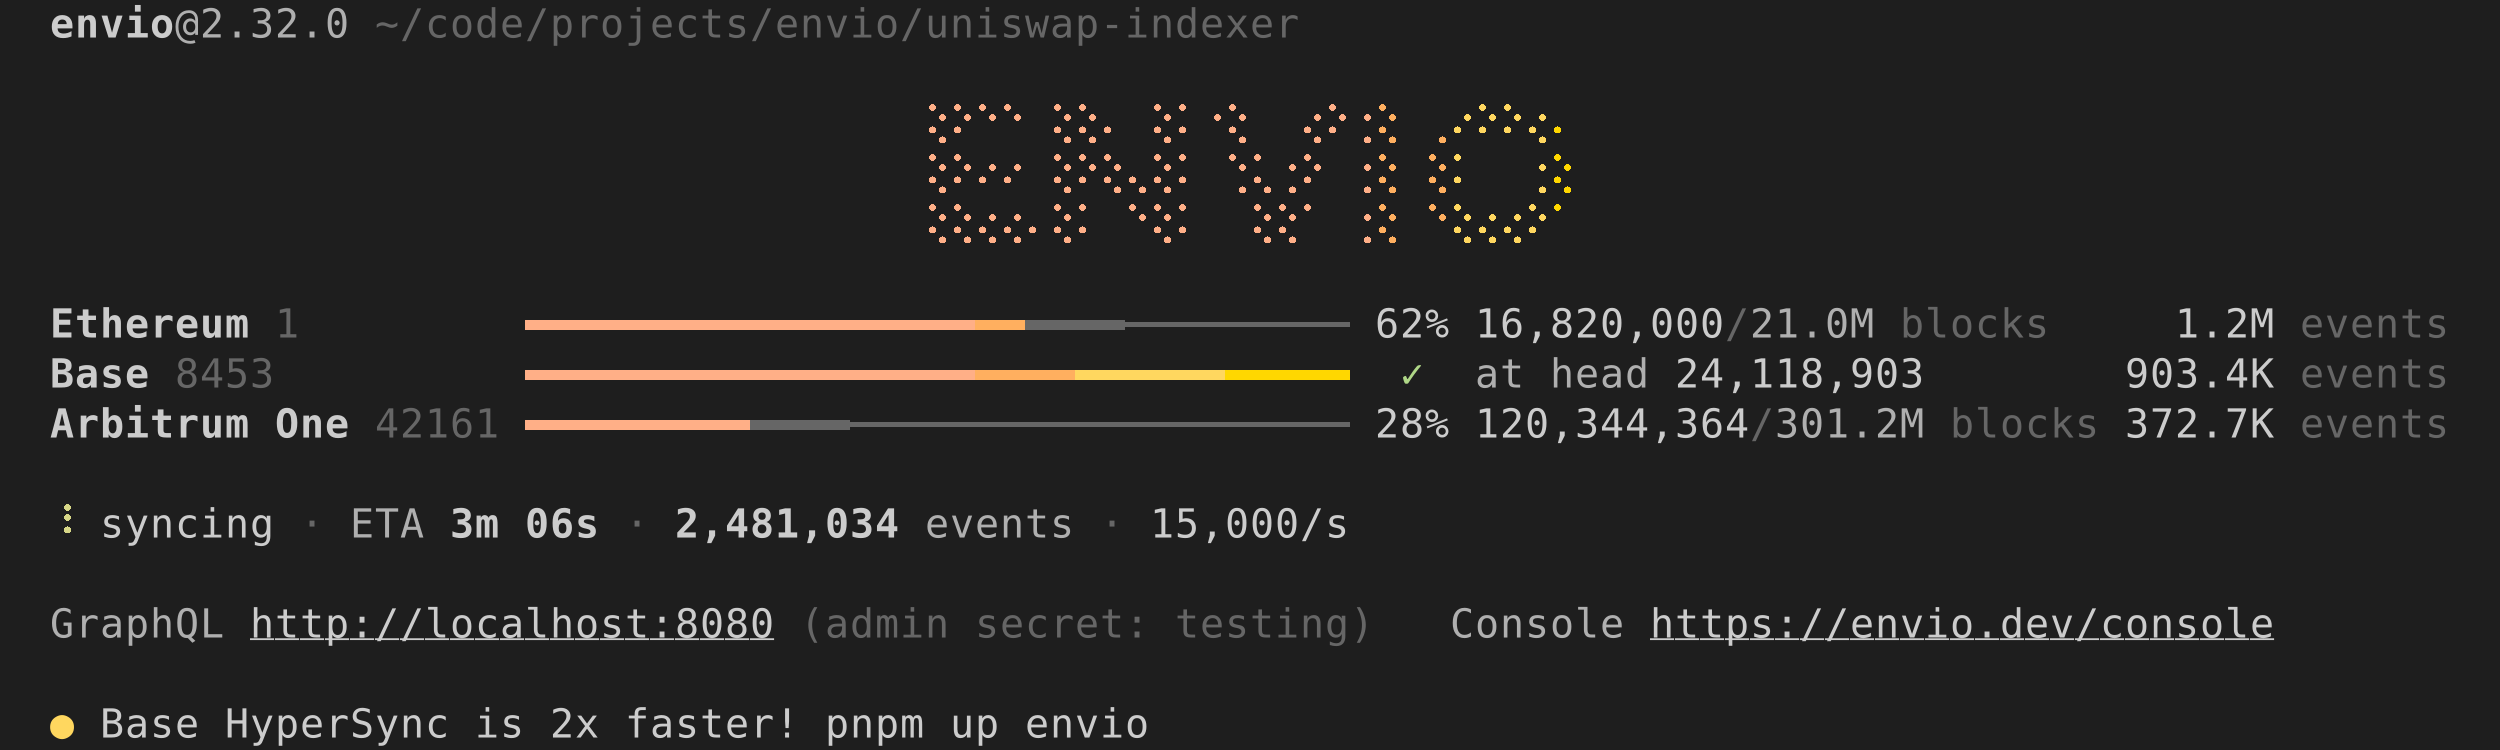
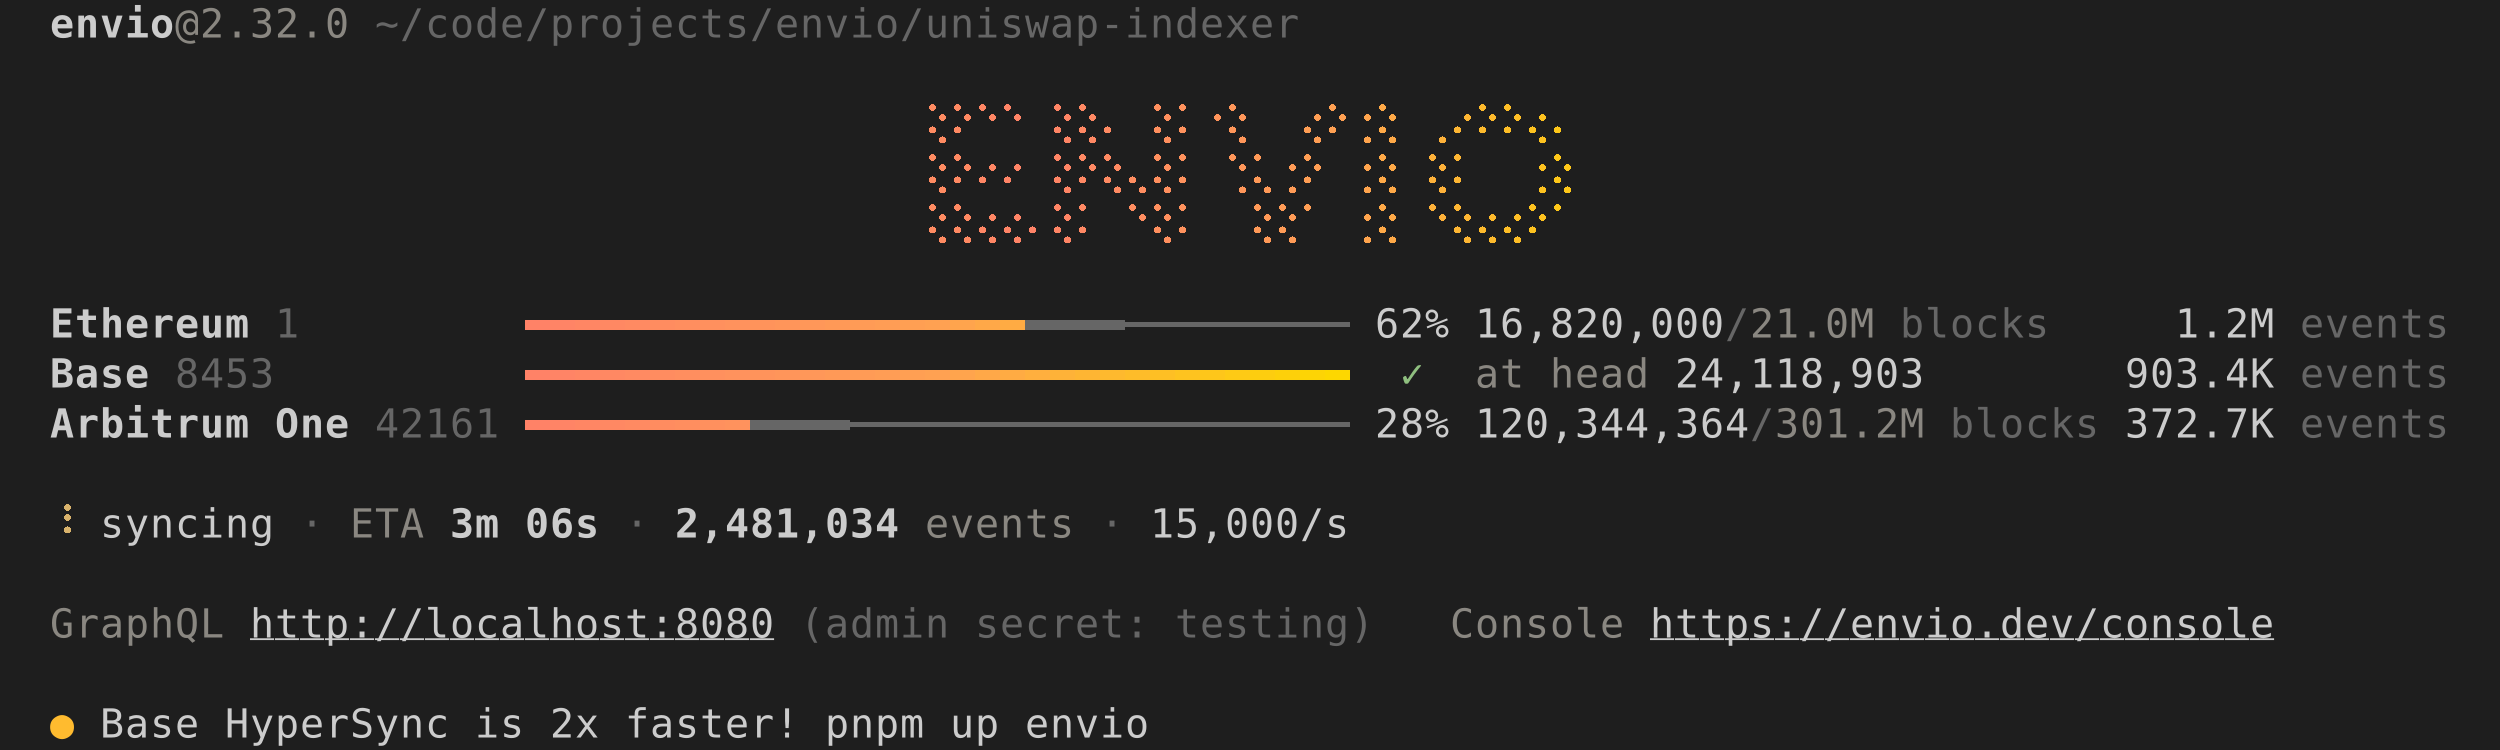
<svg xmlns="http://www.w3.org/2000/svg" width="1000" height="300" font-family="ui-monospace, Menlo, Consolas, monospace" font-size="16" xml:space="preserve" shape-rendering="crispEdges">
  <rect width="100%" height="100%" fill="#1e1e1e" />
  <text x="20" y="15" fill="#cccccc" font-weight="bold">e</text>
  <text x="30" y="15" fill="#cccccc" font-weight="bold">n</text>
  <text x="40" y="15" fill="#cccccc" font-weight="bold">v</text>
  <text x="50" y="15" fill="#cccccc" font-weight="bold">i</text>
  <text x="60" y="15" fill="#cccccc" font-weight="bold">o</text>
-   <text x="70" y="15" fill="#afafaf">@</text>
-   <text x="80" y="15" fill="#afafaf">2</text>
-   <text x="90" y="15" fill="#afafaf">.</text>
-   <text x="100" y="15" fill="#afafaf">3</text>
-   <text x="110" y="15" fill="#afafaf">2</text>
-   <text x="120" y="15" fill="#afafaf">.</text>
-   <text x="130" y="15" fill="#afafaf">0</text>
+   <text x="70" y="15" fill="#8a8781">@</text>
+   <text x="80" y="15" fill="#8a8781">2</text>
+   <text x="90" y="15" fill="#8a8781">.</text>
+   <text x="100" y="15" fill="#8a8781">3</text>
+   <text x="110" y="15" fill="#8a8781">2</text>
+   <text x="120" y="15" fill="#8a8781">.</text>
+   <text x="130" y="15" fill="#8a8781">0</text>
  <text x="150" y="15" fill="#666666">~</text>
  <text x="160" y="15" fill="#666666">/</text>
  <text x="170" y="15" fill="#666666">c</text>
  <text x="180" y="15" fill="#666666">o</text>
  <text x="190" y="15" fill="#666666">d</text>
  <text x="200" y="15" fill="#666666">e</text>
  <text x="210" y="15" fill="#666666">/</text>
  <text x="220" y="15" fill="#666666">p</text>
  <text x="230" y="15" fill="#666666">r</text>
  <text x="240" y="15" fill="#666666">o</text>
  <text x="250" y="15" fill="#666666">j</text>
  <text x="260" y="15" fill="#666666">e</text>
  <text x="270" y="15" fill="#666666">c</text>
  <text x="280" y="15" fill="#666666">t</text>
  <text x="290" y="15" fill="#666666">s</text>
  <text x="300" y="15" fill="#666666">/</text>
  <text x="310" y="15" fill="#666666">e</text>
  <text x="320" y="15" fill="#666666">n</text>
  <text x="330" y="15" fill="#666666">v</text>
  <text x="340" y="15" fill="#666666">i</text>
  <text x="350" y="15" fill="#666666">o</text>
  <text x="360" y="15" fill="#666666">/</text>
  <text x="370" y="15" fill="#666666">u</text>
  <text x="380" y="15" fill="#666666">n</text>
  <text x="390" y="15" fill="#666666">i</text>
  <text x="400" y="15" fill="#666666">s</text>
  <text x="410" y="15" fill="#666666">w</text>
  <text x="420" y="15" fill="#666666">a</text>
  <text x="430" y="15" fill="#666666">p</text>
  <text x="440" y="15" fill="#666666">-</text>
  <text x="450" y="15" fill="#666666">i</text>
  <text x="460" y="15" fill="#666666">n</text>
  <text x="470" y="15" fill="#666666">d</text>
  <text x="480" y="15" fill="#666666">e</text>
  <text x="490" y="15" fill="#666666">x</text>
  <text x="500" y="15" fill="#666666">e</text>
  <text x="510" y="15" fill="#666666">r</text>
-   <circle cx="373" cy="43" r="1.4" fill="#ffaf87" />
-   <circle cx="377" cy="47" r="1.4" fill="#ffaf87" />
-   <circle cx="373" cy="52" r="1.4" fill="#ffaf87" />
-   <circle cx="377" cy="56" r="1.4" fill="#ffaf87" />
-   <circle cx="383" cy="43" r="1.4" fill="#ffaf87" />
-   <circle cx="387" cy="47" r="1.4" fill="#ffaf87" />
-   <circle cx="383" cy="52" r="1.4" fill="#ffaf87" />
-   <circle cx="393" cy="43" r="1.4" fill="#ffaf87" />
-   <circle cx="397" cy="47" r="1.4" fill="#ffaf87" />
-   <circle cx="403" cy="43" r="1.4" fill="#ffaf87" />
-   <circle cx="407" cy="47" r="1.4" fill="#ffaf87" />
-   <circle cx="423" cy="43" r="1.4" fill="#ffaf87" />
-   <circle cx="427" cy="47" r="1.4" fill="#ffaf87" />
-   <circle cx="423" cy="52" r="1.4" fill="#ffaf87" />
-   <circle cx="427" cy="56" r="1.4" fill="#ffaf87" />
-   <circle cx="433" cy="43" r="1.4" fill="#ffaf87" />
-   <circle cx="437" cy="47" r="1.4" fill="#ffaf87" />
-   <circle cx="433" cy="52" r="1.4" fill="#ffaf87" />
-   <circle cx="437" cy="56" r="1.4" fill="#ffaf87" />
-   <circle cx="443" cy="52" r="1.4" fill="#ffaf87" />
-   <circle cx="463" cy="43" r="1.4" fill="#ffaf87" />
-   <circle cx="467" cy="47" r="1.4" fill="#ffaf87" />
-   <circle cx="463" cy="52" r="1.4" fill="#ffaf87" />
-   <circle cx="467" cy="56" r="1.4" fill="#ffaf87" />
-   <circle cx="473" cy="43" r="1.4" fill="#ffaf87" />
-   <circle cx="473" cy="52" r="1.4" fill="#ffaf87" />
-   <circle cx="487" cy="47" r="1.4" fill="#ffaf87" />
-   <circle cx="493" cy="43" r="1.4" fill="#ffaf87" />
-   <circle cx="497" cy="47" r="1.4" fill="#ffaf87" />
-   <circle cx="493" cy="52" r="1.4" fill="#ffaf87" />
-   <circle cx="497" cy="56" r="1.4" fill="#ffaf87" />
-   <circle cx="527" cy="47" r="1.4" fill="#ffaf87" />
-   <circle cx="523" cy="52" r="1.4" fill="#ffaf87" />
-   <circle cx="527" cy="56" r="1.4" fill="#ffaf87" />
-   <circle cx="533" cy="43" r="1.4" fill="#ffaf87" />
-   <circle cx="537" cy="47" r="1.4" fill="#ffaf87" />
-   <circle cx="533" cy="52" r="1.4" fill="#ffaf87" />
-   <circle cx="547" cy="47" r="1.4" fill="#ffaf87" />
-   <circle cx="547" cy="56" r="1.4" fill="#ffaf87" />
-   <circle cx="553" cy="43" r="1.4" fill="#ffaf5f" />
-   <circle cx="557" cy="47" r="1.4" fill="#ffaf5f" />
-   <circle cx="553" cy="52" r="1.4" fill="#ffaf5f" />
-   <circle cx="557" cy="56" r="1.4" fill="#ffaf5f" />
-   <circle cx="577" cy="56" r="1.4" fill="#ffaf5f" />
-   <circle cx="587" cy="47" r="1.4" fill="#ffd75f" />
-   <circle cx="583" cy="52" r="1.4" fill="#ffd75f" />
-   <circle cx="593" cy="43" r="1.4" fill="#ffd75f" />
-   <circle cx="597" cy="47" r="1.4" fill="#ffd75f" />
-   <circle cx="593" cy="52" r="1.4" fill="#ffd75f" />
-   <circle cx="603" cy="43" r="1.4" fill="#ffd75f" />
-   <circle cx="607" cy="47" r="1.4" fill="#ffd75f" />
-   <circle cx="603" cy="52" r="1.4" fill="#ffd75f" />
-   <circle cx="617" cy="47" r="1.4" fill="#ffd75f" />
-   <circle cx="613" cy="52" r="1.4" fill="#ffd75f" />
-   <circle cx="617" cy="56" r="1.4" fill="#ffd75f" />
-   <circle cx="623" cy="52" r="1.4" fill="#ffd700" />
-   <circle cx="373" cy="63" r="1.4" fill="#ffaf87" />
-   <circle cx="377" cy="67" r="1.4" fill="#ffaf87" />
-   <circle cx="373" cy="72" r="1.4" fill="#ffaf87" />
-   <circle cx="377" cy="76" r="1.4" fill="#ffaf87" />
-   <circle cx="383" cy="63" r="1.4" fill="#ffaf87" />
-   <circle cx="387" cy="67" r="1.4" fill="#ffaf87" />
-   <circle cx="383" cy="72" r="1.4" fill="#ffaf87" />
-   <circle cx="397" cy="67" r="1.4" fill="#ffaf87" />
-   <circle cx="393" cy="72" r="1.4" fill="#ffaf87" />
-   <circle cx="407" cy="67" r="1.4" fill="#ffaf87" />
-   <circle cx="403" cy="72" r="1.4" fill="#ffaf87" />
-   <circle cx="423" cy="63" r="1.4" fill="#ffaf87" />
-   <circle cx="427" cy="67" r="1.4" fill="#ffaf87" />
-   <circle cx="423" cy="72" r="1.4" fill="#ffaf87" />
-   <circle cx="427" cy="76" r="1.4" fill="#ffaf87" />
-   <circle cx="433" cy="63" r="1.4" fill="#ffaf87" />
-   <circle cx="437" cy="67" r="1.4" fill="#ffaf87" />
-   <circle cx="433" cy="72" r="1.4" fill="#ffaf87" />
-   <circle cx="443" cy="63" r="1.4" fill="#ffaf87" />
-   <circle cx="447" cy="67" r="1.4" fill="#ffaf87" />
-   <circle cx="443" cy="72" r="1.4" fill="#ffaf87" />
-   <circle cx="447" cy="76" r="1.4" fill="#ffaf87" />
-   <circle cx="453" cy="72" r="1.4" fill="#ffaf87" />
-   <circle cx="457" cy="76" r="1.4" fill="#ffaf87" />
-   <circle cx="463" cy="63" r="1.4" fill="#ffaf87" />
-   <circle cx="467" cy="67" r="1.4" fill="#ffaf87" />
-   <circle cx="463" cy="72" r="1.4" fill="#ffaf87" />
-   <circle cx="467" cy="76" r="1.4" fill="#ffaf87" />
-   <circle cx="473" cy="63" r="1.4" fill="#ffaf87" />
-   <circle cx="473" cy="72" r="1.4" fill="#ffaf87" />
-   <circle cx="493" cy="63" r="1.4" fill="#ffaf87" />
-   <circle cx="497" cy="67" r="1.4" fill="#ffaf87" />
-   <circle cx="497" cy="76" r="1.4" fill="#ffaf87" />
-   <circle cx="503" cy="63" r="1.4" fill="#ffaf87" />
-   <circle cx="503" cy="72" r="1.4" fill="#ffaf87" />
-   <circle cx="507" cy="76" r="1.4" fill="#ffaf87" />
-   <circle cx="517" cy="67" r="1.4" fill="#ffaf87" />
-   <circle cx="517" cy="76" r="1.4" fill="#ffaf87" />
-   <circle cx="523" cy="63" r="1.4" fill="#ffaf87" />
-   <circle cx="527" cy="67" r="1.4" fill="#ffaf87" />
-   <circle cx="523" cy="72" r="1.4" fill="#ffaf87" />
-   <circle cx="547" cy="67" r="1.4" fill="#ffaf87" />
-   <circle cx="547" cy="76" r="1.4" fill="#ffaf87" />
-   <circle cx="553" cy="63" r="1.4" fill="#ffaf5f" />
-   <circle cx="557" cy="67" r="1.4" fill="#ffaf5f" />
-   <circle cx="553" cy="72" r="1.4" fill="#ffaf5f" />
-   <circle cx="557" cy="76" r="1.4" fill="#ffaf5f" />
-   <circle cx="573" cy="63" r="1.4" fill="#ffaf5f" />
-   <circle cx="577" cy="67" r="1.4" fill="#ffaf5f" />
-   <circle cx="573" cy="72" r="1.4" fill="#ffaf5f" />
-   <circle cx="577" cy="76" r="1.4" fill="#ffaf5f" />
-   <circle cx="583" cy="63" r="1.4" fill="#ffd75f" />
-   <circle cx="583" cy="72" r="1.4" fill="#ffd75f" />
-   <circle cx="617" cy="67" r="1.4" fill="#ffd75f" />
-   <circle cx="617" cy="76" r="1.4" fill="#ffd75f" />
-   <circle cx="623" cy="63" r="1.4" fill="#ffd700" />
-   <circle cx="627" cy="67" r="1.4" fill="#ffd700" />
-   <circle cx="623" cy="72" r="1.4" fill="#ffd700" />
-   <circle cx="627" cy="76" r="1.4" fill="#ffd700" />
-   <circle cx="373" cy="83" r="1.4" fill="#ffaf87" />
-   <circle cx="377" cy="87" r="1.4" fill="#ffaf87" />
-   <circle cx="373" cy="92" r="1.4" fill="#ffaf87" />
-   <circle cx="377" cy="96" r="1.4" fill="#ffaf87" />
-   <circle cx="383" cy="83" r="1.4" fill="#ffaf87" />
-   <circle cx="387" cy="87" r="1.4" fill="#ffaf87" />
-   <circle cx="383" cy="92" r="1.4" fill="#ffaf87" />
-   <circle cx="387" cy="96" r="1.4" fill="#ffaf87" />
-   <circle cx="397" cy="87" r="1.4" fill="#ffaf87" />
-   <circle cx="393" cy="92" r="1.4" fill="#ffaf87" />
-   <circle cx="397" cy="96" r="1.4" fill="#ffaf87" />
-   <circle cx="407" cy="87" r="1.4" fill="#ffaf87" />
-   <circle cx="403" cy="92" r="1.4" fill="#ffaf87" />
-   <circle cx="407" cy="96" r="1.4" fill="#ffaf87" />
-   <circle cx="413" cy="92" r="1.4" fill="#ffaf87" />
-   <circle cx="423" cy="83" r="1.4" fill="#ffaf87" />
-   <circle cx="427" cy="87" r="1.4" fill="#ffaf87" />
-   <circle cx="423" cy="92" r="1.4" fill="#ffaf87" />
-   <circle cx="427" cy="96" r="1.4" fill="#ffaf87" />
-   <circle cx="433" cy="83" r="1.4" fill="#ffaf87" />
-   <circle cx="433" cy="92" r="1.4" fill="#ffaf87" />
-   <circle cx="453" cy="83" r="1.4" fill="#ffaf87" />
-   <circle cx="457" cy="87" r="1.4" fill="#ffaf87" />
-   <circle cx="463" cy="83" r="1.4" fill="#ffaf87" />
-   <circle cx="467" cy="87" r="1.4" fill="#ffaf87" />
-   <circle cx="463" cy="92" r="1.4" fill="#ffaf87" />
-   <circle cx="467" cy="96" r="1.4" fill="#ffaf87" />
-   <circle cx="473" cy="83" r="1.4" fill="#ffaf87" />
-   <circle cx="473" cy="92" r="1.4" fill="#ffaf87" />
-   <circle cx="503" cy="83" r="1.4" fill="#ffaf87" />
-   <circle cx="507" cy="87" r="1.4" fill="#ffaf87" />
-   <circle cx="503" cy="92" r="1.4" fill="#ffaf87" />
-   <circle cx="507" cy="96" r="1.4" fill="#ffaf87" />
-   <circle cx="513" cy="83" r="1.4" fill="#ffaf87" />
-   <circle cx="517" cy="87" r="1.4" fill="#ffaf87" />
-   <circle cx="513" cy="92" r="1.4" fill="#ffaf87" />
-   <circle cx="517" cy="96" r="1.4" fill="#ffaf87" />
-   <circle cx="523" cy="83" r="1.4" fill="#ffaf87" />
-   <circle cx="547" cy="87" r="1.4" fill="#ffaf87" />
-   <circle cx="547" cy="96" r="1.4" fill="#ffaf87" />
-   <circle cx="553" cy="83" r="1.4" fill="#ffaf5f" />
-   <circle cx="557" cy="87" r="1.4" fill="#ffaf5f" />
-   <circle cx="553" cy="92" r="1.4" fill="#ffaf5f" />
-   <circle cx="557" cy="96" r="1.4" fill="#ffaf5f" />
-   <circle cx="573" cy="83" r="1.4" fill="#ffaf5f" />
-   <circle cx="577" cy="87" r="1.4" fill="#ffaf5f" />
-   <circle cx="583" cy="83" r="1.4" fill="#ffd75f" />
-   <circle cx="587" cy="87" r="1.4" fill="#ffd75f" />
-   <circle cx="583" cy="92" r="1.4" fill="#ffd75f" />
-   <circle cx="587" cy="96" r="1.4" fill="#ffd75f" />
-   <circle cx="597" cy="87" r="1.4" fill="#ffd75f" />
-   <circle cx="593" cy="92" r="1.4" fill="#ffd75f" />
-   <circle cx="597" cy="96" r="1.4" fill="#ffd75f" />
-   <circle cx="607" cy="87" r="1.4" fill="#ffd75f" />
-   <circle cx="603" cy="92" r="1.4" fill="#ffd75f" />
-   <circle cx="607" cy="96" r="1.4" fill="#ffd75f" />
-   <circle cx="613" cy="83" r="1.4" fill="#ffd75f" />
-   <circle cx="617" cy="87" r="1.4" fill="#ffd75f" />
-   <circle cx="613" cy="92" r="1.4" fill="#ffd75f" />
-   <circle cx="623" cy="83" r="1.4" fill="#ffd700" />
+   <circle cx="373" cy="43" r="1.4" fill="#ff8b61" />
+   <circle cx="377" cy="47" r="1.4" fill="#ff8b61" />
+   <circle cx="373" cy="52" r="1.4" fill="#ff8b61" />
+   <circle cx="377" cy="56" r="1.4" fill="#ff8b61" />
+   <circle cx="383" cy="43" r="1.4" fill="#ff8962" />
+   <circle cx="387" cy="47" r="1.4" fill="#ff8962" />
+   <circle cx="383" cy="52" r="1.4" fill="#ff8962" />
+   <circle cx="393" cy="43" r="1.4" fill="#ff8664" />
+   <circle cx="397" cy="47" r="1.4" fill="#ff8664" />
+   <circle cx="403" cy="43" r="1.4" fill="#ff8466" />
+   <circle cx="407" cy="47" r="1.4" fill="#ff8466" />
+   <circle cx="423" cy="43" r="1.4" fill="#ff8565" />
+   <circle cx="427" cy="47" r="1.4" fill="#ff8565" />
+   <circle cx="423" cy="52" r="1.4" fill="#ff8565" />
+   <circle cx="427" cy="56" r="1.4" fill="#ff8565" />
+   <circle cx="433" cy="43" r="1.4" fill="#ff8863" />
+   <circle cx="437" cy="47" r="1.4" fill="#ff8863" />
+   <circle cx="433" cy="52" r="1.4" fill="#ff8863" />
+   <circle cx="437" cy="56" r="1.4" fill="#ff8863" />
+   <circle cx="443" cy="52" r="1.4" fill="#ff8a62" />
+   <circle cx="463" cy="43" r="1.4" fill="#ff8f5e" />
+   <circle cx="467" cy="47" r="1.4" fill="#ff8f5e" />
+   <circle cx="463" cy="52" r="1.4" fill="#ff8f5e" />
+   <circle cx="467" cy="56" r="1.4" fill="#ff8f5e" />
+   <circle cx="473" cy="43" r="1.4" fill="#ff925d" />
+   <circle cx="473" cy="52" r="1.4" fill="#ff925d" />
+   <circle cx="487" cy="47" r="1.4" fill="#ff945b" />
+   <circle cx="493" cy="43" r="1.4" fill="#ff9659" />
+   <circle cx="497" cy="47" r="1.4" fill="#ff9659" />
+   <circle cx="493" cy="52" r="1.4" fill="#ff9659" />
+   <circle cx="497" cy="56" r="1.4" fill="#ff9659" />
+   <circle cx="527" cy="47" r="1.4" fill="#ff9e54" />
+   <circle cx="523" cy="52" r="1.4" fill="#ff9e54" />
+   <circle cx="527" cy="56" r="1.4" fill="#ff9e54" />
+   <circle cx="533" cy="43" r="1.4" fill="#ffa052" />
+   <circle cx="537" cy="47" r="1.4" fill="#ffa052" />
+   <circle cx="533" cy="52" r="1.4" fill="#ffa052" />
+   <circle cx="547" cy="47" r="1.4" fill="#ffa44d" />
+   <circle cx="547" cy="56" r="1.4" fill="#ffa44d" />
+   <circle cx="553" cy="43" r="1.4" fill="#ffa947" />
+   <circle cx="557" cy="47" r="1.4" fill="#ffa947" />
+   <circle cx="553" cy="52" r="1.4" fill="#ffa947" />
+   <circle cx="557" cy="56" r="1.4" fill="#ffa947" />
+   <circle cx="577" cy="56" r="1.4" fill="#feb139" />
+   <circle cx="587" cy="47" r="1.4" fill="#feb633" />
+   <circle cx="583" cy="52" r="1.4" fill="#feb633" />
+   <circle cx="593" cy="43" r="1.4" fill="#feba2c" />
+   <circle cx="597" cy="47" r="1.4" fill="#feba2c" />
+   <circle cx="593" cy="52" r="1.4" fill="#feba2c" />
+   <circle cx="603" cy="43" r="1.4" fill="#febe26" />
+   <circle cx="607" cy="47" r="1.4" fill="#febe26" />
+   <circle cx="603" cy="52" r="1.4" fill="#febe26" />
+   <circle cx="617" cy="47" r="1.4" fill="#fec21f" />
+   <circle cx="613" cy="52" r="1.4" fill="#fec21f" />
+   <circle cx="617" cy="56" r="1.4" fill="#fec21f" />
+   <circle cx="623" cy="52" r="1.4" fill="#fec719" />
+   <circle cx="373" cy="63" r="1.4" fill="#ff8b61" />
+   <circle cx="377" cy="67" r="1.4" fill="#ff8b61" />
+   <circle cx="373" cy="72" r="1.4" fill="#ff8b61" />
+   <circle cx="377" cy="76" r="1.4" fill="#ff8b61" />
+   <circle cx="383" cy="63" r="1.4" fill="#ff8962" />
+   <circle cx="387" cy="67" r="1.4" fill="#ff8962" />
+   <circle cx="383" cy="72" r="1.4" fill="#ff8962" />
+   <circle cx="397" cy="67" r="1.4" fill="#ff8664" />
+   <circle cx="393" cy="72" r="1.4" fill="#ff8664" />
+   <circle cx="407" cy="67" r="1.4" fill="#ff8466" />
+   <circle cx="403" cy="72" r="1.4" fill="#ff8466" />
+   <circle cx="423" cy="63" r="1.4" fill="#ff8565" />
+   <circle cx="427" cy="67" r="1.4" fill="#ff8565" />
+   <circle cx="423" cy="72" r="1.4" fill="#ff8565" />
+   <circle cx="427" cy="76" r="1.4" fill="#ff8565" />
+   <circle cx="433" cy="63" r="1.4" fill="#ff8863" />
+   <circle cx="437" cy="67" r="1.4" fill="#ff8863" />
+   <circle cx="433" cy="72" r="1.4" fill="#ff8863" />
+   <circle cx="443" cy="63" r="1.4" fill="#ff8a62" />
+   <circle cx="447" cy="67" r="1.4" fill="#ff8a62" />
+   <circle cx="443" cy="72" r="1.4" fill="#ff8a62" />
+   <circle cx="447" cy="76" r="1.4" fill="#ff8a62" />
+   <circle cx="453" cy="72" r="1.4" fill="#ff8d60" />
+   <circle cx="457" cy="76" r="1.4" fill="#ff8d60" />
+   <circle cx="463" cy="63" r="1.4" fill="#ff8f5e" />
+   <circle cx="467" cy="67" r="1.4" fill="#ff8f5e" />
+   <circle cx="463" cy="72" r="1.4" fill="#ff8f5e" />
+   <circle cx="467" cy="76" r="1.4" fill="#ff8f5e" />
+   <circle cx="473" cy="63" r="1.4" fill="#ff925d" />
+   <circle cx="473" cy="72" r="1.4" fill="#ff925d" />
+   <circle cx="493" cy="63" r="1.4" fill="#ff9659" />
+   <circle cx="497" cy="67" r="1.4" fill="#ff9659" />
+   <circle cx="497" cy="76" r="1.4" fill="#ff9659" />
+   <circle cx="503" cy="63" r="1.4" fill="#ff9957" />
+   <circle cx="503" cy="72" r="1.4" fill="#ff9957" />
+   <circle cx="507" cy="76" r="1.4" fill="#ff9957" />
+   <circle cx="517" cy="67" r="1.4" fill="#ff9b56" />
+   <circle cx="517" cy="76" r="1.4" fill="#ff9b56" />
+   <circle cx="523" cy="63" r="1.4" fill="#ff9e54" />
+   <circle cx="527" cy="67" r="1.4" fill="#ff9e54" />
+   <circle cx="523" cy="72" r="1.4" fill="#ff9e54" />
+   <circle cx="547" cy="67" r="1.4" fill="#ffa44d" />
+   <circle cx="547" cy="76" r="1.4" fill="#ffa44d" />
+   <circle cx="553" cy="63" r="1.4" fill="#ffa947" />
+   <circle cx="557" cy="67" r="1.4" fill="#ffa947" />
+   <circle cx="553" cy="72" r="1.4" fill="#ffa947" />
+   <circle cx="557" cy="76" r="1.4" fill="#ffa947" />
+   <circle cx="573" cy="63" r="1.4" fill="#feb139" />
+   <circle cx="577" cy="67" r="1.4" fill="#feb139" />
+   <circle cx="573" cy="72" r="1.4" fill="#feb139" />
+   <circle cx="577" cy="76" r="1.4" fill="#feb139" />
+   <circle cx="583" cy="63" r="1.4" fill="#feb633" />
+   <circle cx="583" cy="72" r="1.4" fill="#feb633" />
+   <circle cx="617" cy="67" r="1.4" fill="#fec21f" />
+   <circle cx="617" cy="76" r="1.4" fill="#fec21f" />
+   <circle cx="623" cy="63" r="1.4" fill="#fec719" />
+   <circle cx="627" cy="67" r="1.4" fill="#fec719" />
+   <circle cx="623" cy="72" r="1.4" fill="#fec719" />
+   <circle cx="627" cy="76" r="1.4" fill="#fec719" />
+   <circle cx="373" cy="83" r="1.4" fill="#ff8b61" />
+   <circle cx="377" cy="87" r="1.4" fill="#ff8b61" />
+   <circle cx="373" cy="92" r="1.4" fill="#ff8b61" />
+   <circle cx="377" cy="96" r="1.4" fill="#ff8b61" />
+   <circle cx="383" cy="83" r="1.4" fill="#ff8962" />
+   <circle cx="387" cy="87" r="1.4" fill="#ff8962" />
+   <circle cx="383" cy="92" r="1.4" fill="#ff8962" />
+   <circle cx="387" cy="96" r="1.4" fill="#ff8962" />
+   <circle cx="397" cy="87" r="1.4" fill="#ff8664" />
+   <circle cx="393" cy="92" r="1.4" fill="#ff8664" />
+   <circle cx="397" cy="96" r="1.4" fill="#ff8664" />
+   <circle cx="407" cy="87" r="1.4" fill="#ff8466" />
+   <circle cx="403" cy="92" r="1.4" fill="#ff8466" />
+   <circle cx="407" cy="96" r="1.4" fill="#ff8466" />
+   <circle cx="413" cy="92" r="1.4" fill="#ff8367" />
+   <circle cx="423" cy="83" r="1.4" fill="#ff8565" />
+   <circle cx="427" cy="87" r="1.4" fill="#ff8565" />
+   <circle cx="423" cy="92" r="1.4" fill="#ff8565" />
+   <circle cx="427" cy="96" r="1.4" fill="#ff8565" />
+   <circle cx="433" cy="83" r="1.4" fill="#ff8863" />
+   <circle cx="433" cy="92" r="1.4" fill="#ff8863" />
+   <circle cx="453" cy="83" r="1.4" fill="#ff8d60" />
+   <circle cx="457" cy="87" r="1.4" fill="#ff8d60" />
+   <circle cx="463" cy="83" r="1.4" fill="#ff8f5e" />
+   <circle cx="467" cy="87" r="1.4" fill="#ff8f5e" />
+   <circle cx="463" cy="92" r="1.4" fill="#ff8f5e" />
+   <circle cx="467" cy="96" r="1.4" fill="#ff8f5e" />
+   <circle cx="473" cy="83" r="1.4" fill="#ff925d" />
+   <circle cx="473" cy="92" r="1.4" fill="#ff925d" />
+   <circle cx="503" cy="83" r="1.4" fill="#ff9957" />
+   <circle cx="507" cy="87" r="1.4" fill="#ff9957" />
+   <circle cx="503" cy="92" r="1.4" fill="#ff9957" />
+   <circle cx="507" cy="96" r="1.4" fill="#ff9957" />
+   <circle cx="513" cy="83" r="1.4" fill="#ff9b56" />
+   <circle cx="517" cy="87" r="1.4" fill="#ff9b56" />
+   <circle cx="513" cy="92" r="1.4" fill="#ff9b56" />
+   <circle cx="517" cy="96" r="1.4" fill="#ff9b56" />
+   <circle cx="523" cy="83" r="1.4" fill="#ff9e54" />
+   <circle cx="547" cy="87" r="1.4" fill="#ffa44d" />
+   <circle cx="547" cy="96" r="1.4" fill="#ffa44d" />
+   <circle cx="553" cy="83" r="1.4" fill="#ffa947" />
+   <circle cx="557" cy="87" r="1.4" fill="#ffa947" />
+   <circle cx="553" cy="92" r="1.4" fill="#ffa947" />
+   <circle cx="557" cy="96" r="1.4" fill="#ffa947" />
+   <circle cx="573" cy="83" r="1.4" fill="#feb139" />
+   <circle cx="577" cy="87" r="1.4" fill="#feb139" />
+   <circle cx="583" cy="83" r="1.4" fill="#feb633" />
+   <circle cx="587" cy="87" r="1.4" fill="#feb633" />
+   <circle cx="583" cy="92" r="1.4" fill="#feb633" />
+   <circle cx="587" cy="96" r="1.4" fill="#feb633" />
+   <circle cx="597" cy="87" r="1.4" fill="#feba2c" />
+   <circle cx="593" cy="92" r="1.4" fill="#feba2c" />
+   <circle cx="597" cy="96" r="1.4" fill="#feba2c" />
+   <circle cx="607" cy="87" r="1.4" fill="#febe26" />
+   <circle cx="603" cy="92" r="1.4" fill="#febe26" />
+   <circle cx="607" cy="96" r="1.4" fill="#febe26" />
+   <circle cx="613" cy="83" r="1.4" fill="#fec21f" />
+   <circle cx="617" cy="87" r="1.4" fill="#fec21f" />
+   <circle cx="613" cy="92" r="1.4" fill="#fec21f" />
+   <circle cx="623" cy="83" r="1.4" fill="#fec719" />
  <text x="20" y="135" fill="#cccccc" font-weight="bold">E</text>
  <text x="30" y="135" fill="#cccccc" font-weight="bold">t</text>
  <text x="40" y="135" fill="#cccccc" font-weight="bold">h</text>
  <text x="50" y="135" fill="#cccccc" font-weight="bold">e</text>
  <text x="60" y="135" fill="#cccccc" font-weight="bold">r</text>
  <text x="70" y="135" fill="#cccccc" font-weight="bold">e</text>
  <text x="80" y="135" fill="#cccccc" font-weight="bold">u</text>
  <text x="90" y="135" fill="#cccccc" font-weight="bold">m</text>
  <text x="110" y="135" fill="#666666">1</text>
-   <rect x="210" y="128" width="10" height="4" fill="#ffaf87" />
-   <rect x="220" y="128" width="10" height="4" fill="#ffaf87" />
-   <rect x="230" y="128" width="10" height="4" fill="#ffaf87" />
-   <rect x="240" y="128" width="10" height="4" fill="#ffaf87" />
-   <rect x="250" y="128" width="10" height="4" fill="#ffaf87" />
-   <rect x="260" y="128" width="10" height="4" fill="#ffaf87" />
-   <rect x="270" y="128" width="10" height="4" fill="#ffaf87" />
-   <rect x="280" y="128" width="10" height="4" fill="#ffaf87" />
-   <rect x="290" y="128" width="10" height="4" fill="#ffaf87" />
-   <rect x="300" y="128" width="10" height="4" fill="#ffaf87" />
-   <rect x="310" y="128" width="10" height="4" fill="#ffaf87" />
-   <rect x="320" y="128" width="10" height="4" fill="#ffaf87" />
-   <rect x="330" y="128" width="10" height="4" fill="#ffaf87" />
-   <rect x="340" y="128" width="10" height="4" fill="#ffaf87" />
-   <rect x="350" y="128" width="10" height="4" fill="#ffaf87" />
-   <rect x="360" y="128" width="10" height="4" fill="#ffaf87" />
-   <rect x="370" y="128" width="10" height="4" fill="#ffaf87" />
-   <rect x="380" y="128" width="10" height="4" fill="#ffaf87" />
-   <rect x="390" y="128" width="10" height="4" fill="#ffaf5f" />
-   <rect x="400" y="128" width="10" height="4" fill="#ffaf5f" />
+   <rect x="210" y="128" width="10" height="4" fill="#ff8267" />
+   <rect x="220" y="128" width="10" height="4" fill="#ff8466" />
+   <rect x="230" y="128" width="10" height="4" fill="#ff8664" />
+   <rect x="240" y="128" width="10" height="4" fill="#ff8863" />
+   <rect x="250" y="128" width="10" height="4" fill="#ff8a62" />
+   <rect x="260" y="128" width="10" height="4" fill="#ff8c60" />
+   <rect x="270" y="128" width="10" height="4" fill="#ff8e5f" />
+   <rect x="280" y="128" width="10" height="4" fill="#ff905e" />
+   <rect x="290" y="128" width="10" height="4" fill="#ff925d" />
+   <rect x="300" y="128" width="10" height="4" fill="#ff935b" />
+   <rect x="310" y="128" width="10" height="4" fill="#ff955a" />
+   <rect x="320" y="128" width="10" height="4" fill="#ff9759" />
+   <rect x="330" y="128" width="10" height="4" fill="#ff9957" />
+   <rect x="340" y="128" width="10" height="4" fill="#ff9b56" />
+   <rect x="350" y="128" width="10" height="4" fill="#ff9d55" />
+   <rect x="360" y="128" width="10" height="4" fill="#ff9f53" />
+   <rect x="370" y="128" width="10" height="4" fill="#ffa152" />
+   <rect x="380" y="128" width="10" height="4" fill="#ffa44d" />
+   <rect x="390" y="128" width="10" height="4" fill="#ffa848" />
+   <rect x="400" y="128" width="10" height="4" fill="#ffab43" />
  <rect x="410" y="128" width="10" height="4" fill="#666666" />
  <rect x="420" y="128" width="10" height="4" fill="#666666" />
  <rect x="430" y="128" width="10" height="4" fill="#666666" />
  <rect x="440" y="128" width="10" height="4" fill="#666666" />
  <rect x="450" y="129" width="10" height="2" fill="#666666" />
  <rect x="460" y="129" width="10" height="2" fill="#666666" />
  <rect x="470" y="129" width="10" height="2" fill="#666666" />
  <rect x="480" y="129" width="10" height="2" fill="#666666" />
  <rect x="490" y="129" width="10" height="2" fill="#666666" />
  <rect x="500" y="129" width="10" height="2" fill="#666666" />
  <rect x="510" y="129" width="10" height="2" fill="#666666" />
  <rect x="520" y="129" width="10" height="2" fill="#666666" />
  <rect x="530" y="129" width="10" height="2" fill="#666666" />
  <text x="550" y="135" fill="#cccccc">6</text>
  <text x="560" y="135" fill="#cccccc">2</text>
  <text x="570" y="135" fill="#cccccc">%</text>
  <text x="590" y="135" fill="#cccccc">1</text>
  <text x="600" y="135" fill="#cccccc">6</text>
  <text x="610" y="135" fill="#cccccc">,</text>
  <text x="620" y="135" fill="#cccccc">8</text>
  <text x="630" y="135" fill="#cccccc">2</text>
  <text x="640" y="135" fill="#cccccc">0</text>
  <text x="650" y="135" fill="#cccccc">,</text>
  <text x="660" y="135" fill="#cccccc">0</text>
  <text x="670" y="135" fill="#cccccc">0</text>
  <text x="680" y="135" fill="#cccccc">0</text>
  <text x="690" y="135" fill="#666666">/</text>
-   <text x="700" y="135" fill="#afafaf">2</text>
-   <text x="710" y="135" fill="#afafaf">1</text>
-   <text x="720" y="135" fill="#afafaf">.</text>
-   <text x="730" y="135" fill="#afafaf">0</text>
-   <text x="740" y="135" fill="#afafaf">M</text>
+   <text x="700" y="135" fill="#8a8781">2</text>
+   <text x="710" y="135" fill="#8a8781">1</text>
+   <text x="720" y="135" fill="#8a8781">.</text>
+   <text x="730" y="135" fill="#8a8781">0</text>
+   <text x="740" y="135" fill="#8a8781">M</text>
  <text x="760" y="135" fill="#666666">b</text>
  <text x="770" y="135" fill="#666666">l</text>
  <text x="780" y="135" fill="#666666">o</text>
  <text x="790" y="135" fill="#666666">c</text>
  <text x="800" y="135" fill="#666666">k</text>
  <text x="810" y="135" fill="#666666">s</text>
  <text x="870" y="135" fill="#cccccc">1</text>
  <text x="880" y="135" fill="#cccccc">.</text>
  <text x="890" y="135" fill="#cccccc">2</text>
  <text x="900" y="135" fill="#cccccc">M</text>
  <text x="920" y="135" fill="#666666">e</text>
  <text x="930" y="135" fill="#666666">v</text>
  <text x="940" y="135" fill="#666666">e</text>
  <text x="950" y="135" fill="#666666">n</text>
  <text x="960" y="135" fill="#666666">t</text>
  <text x="970" y="135" fill="#666666">s</text>
  <text x="20" y="155" fill="#cccccc" font-weight="bold">B</text>
  <text x="30" y="155" fill="#cccccc" font-weight="bold">a</text>
  <text x="40" y="155" fill="#cccccc" font-weight="bold">s</text>
  <text x="50" y="155" fill="#cccccc" font-weight="bold">e</text>
  <text x="70" y="155" fill="#666666">8</text>
  <text x="80" y="155" fill="#666666">4</text>
  <text x="90" y="155" fill="#666666">5</text>
  <text x="100" y="155" fill="#666666">3</text>
-   <rect x="210" y="148" width="10" height="4" fill="#ffaf87" />
-   <rect x="220" y="148" width="10" height="4" fill="#ffaf87" />
-   <rect x="230" y="148" width="10" height="4" fill="#ffaf87" />
-   <rect x="240" y="148" width="10" height="4" fill="#ffaf87" />
-   <rect x="250" y="148" width="10" height="4" fill="#ffaf87" />
-   <rect x="260" y="148" width="10" height="4" fill="#ffaf87" />
-   <rect x="270" y="148" width="10" height="4" fill="#ffaf87" />
-   <rect x="280" y="148" width="10" height="4" fill="#ffaf87" />
-   <rect x="290" y="148" width="10" height="4" fill="#ffaf87" />
-   <rect x="300" y="148" width="10" height="4" fill="#ffaf87" />
-   <rect x="310" y="148" width="10" height="4" fill="#ffaf87" />
-   <rect x="320" y="148" width="10" height="4" fill="#ffaf87" />
-   <rect x="330" y="148" width="10" height="4" fill="#ffaf87" />
-   <rect x="340" y="148" width="10" height="4" fill="#ffaf87" />
-   <rect x="350" y="148" width="10" height="4" fill="#ffaf87" />
-   <rect x="360" y="148" width="10" height="4" fill="#ffaf87" />
-   <rect x="370" y="148" width="10" height="4" fill="#ffaf87" />
-   <rect x="380" y="148" width="10" height="4" fill="#ffaf87" />
-   <rect x="390" y="148" width="10" height="4" fill="#ffaf5f" />
-   <rect x="400" y="148" width="10" height="4" fill="#ffaf5f" />
-   <rect x="410" y="148" width="10" height="4" fill="#ffaf5f" />
-   <rect x="420" y="148" width="10" height="4" fill="#ffaf5f" />
-   <rect x="430" y="148" width="10" height="4" fill="#ffd75f" />
-   <rect x="440" y="148" width="10" height="4" fill="#ffd75f" />
-   <rect x="450" y="148" width="10" height="4" fill="#ffd75f" />
-   <rect x="460" y="148" width="10" height="4" fill="#ffd75f" />
-   <rect x="470" y="148" width="10" height="4" fill="#ffd75f" />
-   <rect x="480" y="148" width="10" height="4" fill="#ffd75f" />
-   <rect x="490" y="148" width="10" height="4" fill="#ffd700" />
-   <rect x="500" y="148" width="10" height="4" fill="#ffd700" />
-   <rect x="510" y="148" width="10" height="4" fill="#ffd700" />
-   <rect x="520" y="148" width="10" height="4" fill="#ffd700" />
-   <rect x="530" y="148" width="10" height="4" fill="#ffd700" />
-   <text x="560" y="155" fill="#afd787">✓</text>
-   <text x="590" y="155" fill="#afafaf">a</text>
-   <text x="600" y="155" fill="#afafaf">t</text>
-   <text x="620" y="155" fill="#afafaf">h</text>
-   <text x="630" y="155" fill="#afafaf">e</text>
-   <text x="640" y="155" fill="#afafaf">a</text>
-   <text x="650" y="155" fill="#afafaf">d</text>
+   <rect x="210" y="148" width="10" height="4" fill="#ff8267" />
+   <rect x="220" y="148" width="10" height="4" fill="#ff8466" />
+   <rect x="230" y="148" width="10" height="4" fill="#ff8664" />
+   <rect x="240" y="148" width="10" height="4" fill="#ff8863" />
+   <rect x="250" y="148" width="10" height="4" fill="#ff8a62" />
+   <rect x="260" y="148" width="10" height="4" fill="#ff8c60" />
+   <rect x="270" y="148" width="10" height="4" fill="#ff8e5f" />
+   <rect x="280" y="148" width="10" height="4" fill="#ff905e" />
+   <rect x="290" y="148" width="10" height="4" fill="#ff925d" />
+   <rect x="300" y="148" width="10" height="4" fill="#ff935b" />
+   <rect x="310" y="148" width="10" height="4" fill="#ff955a" />
+   <rect x="320" y="148" width="10" height="4" fill="#ff9759" />
+   <rect x="330" y="148" width="10" height="4" fill="#ff9957" />
+   <rect x="340" y="148" width="10" height="4" fill="#ff9b56" />
+   <rect x="350" y="148" width="10" height="4" fill="#ff9d55" />
+   <rect x="360" y="148" width="10" height="4" fill="#ff9f53" />
+   <rect x="370" y="148" width="10" height="4" fill="#ffa152" />
+   <rect x="380" y="148" width="10" height="4" fill="#ffa44d" />
+   <rect x="390" y="148" width="10" height="4" fill="#ffa848" />
+   <rect x="400" y="148" width="10" height="4" fill="#ffab43" />
+   <rect x="410" y="148" width="10" height="4" fill="#ffaf3e" />
+   <rect x="420" y="148" width="10" height="4" fill="#feb238" />
+   <rect x="430" y="148" width="10" height="4" fill="#feb533" />
+   <rect x="440" y="148" width="10" height="4" fill="#feb92e" />
+   <rect x="450" y="148" width="10" height="4" fill="#febc29" />
+   <rect x="460" y="148" width="10" height="4" fill="#febf24" />
+   <rect x="470" y="148" width="10" height="4" fill="#fec31f" />
+   <rect x="480" y="148" width="10" height="4" fill="#fec61a" />
+   <rect x="490" y="148" width="10" height="4" fill="#feca15" />
+   <rect x="500" y="148" width="10" height="4" fill="#fdcd0f" />
+   <rect x="510" y="148" width="10" height="4" fill="#fdd00a" />
+   <rect x="520" y="148" width="10" height="4" fill="#fdd405" />
+   <rect x="530" y="148" width="10" height="4" fill="#fdd700" />
+   <text x="560" y="155" fill="#8fbf7f">✓</text>
+   <text x="590" y="155" fill="#8a8781">a</text>
+   <text x="600" y="155" fill="#8a8781">t</text>
+   <text x="620" y="155" fill="#8a8781">h</text>
+   <text x="630" y="155" fill="#8a8781">e</text>
+   <text x="640" y="155" fill="#8a8781">a</text>
+   <text x="650" y="155" fill="#8a8781">d</text>
  <text x="670" y="155" fill="#cccccc">2</text>
  <text x="680" y="155" fill="#cccccc">4</text>
  <text x="690" y="155" fill="#cccccc">,</text>
  <text x="700" y="155" fill="#cccccc">1</text>
  <text x="710" y="155" fill="#cccccc">1</text>
  <text x="720" y="155" fill="#cccccc">8</text>
  <text x="730" y="155" fill="#cccccc">,</text>
  <text x="740" y="155" fill="#cccccc">9</text>
  <text x="750" y="155" fill="#cccccc">0</text>
  <text x="760" y="155" fill="#cccccc">3</text>
  <text x="850" y="155" fill="#cccccc">9</text>
  <text x="860" y="155" fill="#cccccc">0</text>
  <text x="870" y="155" fill="#cccccc">3</text>
  <text x="880" y="155" fill="#cccccc">.</text>
  <text x="890" y="155" fill="#cccccc">4</text>
  <text x="900" y="155" fill="#cccccc">K</text>
  <text x="920" y="155" fill="#666666">e</text>
  <text x="930" y="155" fill="#666666">v</text>
  <text x="940" y="155" fill="#666666">e</text>
  <text x="950" y="155" fill="#666666">n</text>
  <text x="960" y="155" fill="#666666">t</text>
  <text x="970" y="155" fill="#666666">s</text>
  <text x="20" y="175" fill="#cccccc" font-weight="bold">A</text>
  <text x="30" y="175" fill="#cccccc" font-weight="bold">r</text>
  <text x="40" y="175" fill="#cccccc" font-weight="bold">b</text>
  <text x="50" y="175" fill="#cccccc" font-weight="bold">i</text>
  <text x="60" y="175" fill="#cccccc" font-weight="bold">t</text>
  <text x="70" y="175" fill="#cccccc" font-weight="bold">r</text>
  <text x="80" y="175" fill="#cccccc" font-weight="bold">u</text>
  <text x="90" y="175" fill="#cccccc" font-weight="bold">m</text>
  <text x="110" y="175" fill="#cccccc" font-weight="bold">O</text>
  <text x="120" y="175" fill="#cccccc" font-weight="bold">n</text>
  <text x="130" y="175" fill="#cccccc" font-weight="bold">e</text>
  <text x="150" y="175" fill="#666666">4</text>
  <text x="160" y="175" fill="#666666">2</text>
  <text x="170" y="175" fill="#666666">1</text>
  <text x="180" y="175" fill="#666666">6</text>
  <text x="190" y="175" fill="#666666">1</text>
-   <rect x="210" y="168" width="10" height="4" fill="#ffaf87" />
-   <rect x="220" y="168" width="10" height="4" fill="#ffaf87" />
-   <rect x="230" y="168" width="10" height="4" fill="#ffaf87" />
-   <rect x="240" y="168" width="10" height="4" fill="#ffaf87" />
-   <rect x="250" y="168" width="10" height="4" fill="#ffaf87" />
-   <rect x="260" y="168" width="10" height="4" fill="#ffaf87" />
-   <rect x="270" y="168" width="10" height="4" fill="#ffaf87" />
-   <rect x="280" y="168" width="10" height="4" fill="#ffaf87" />
-   <rect x="290" y="168" width="10" height="4" fill="#ffaf87" />
+   <rect x="210" y="168" width="10" height="4" fill="#ff8267" />
+   <rect x="220" y="168" width="10" height="4" fill="#ff8466" />
+   <rect x="230" y="168" width="10" height="4" fill="#ff8664" />
+   <rect x="240" y="168" width="10" height="4" fill="#ff8863" />
+   <rect x="250" y="168" width="10" height="4" fill="#ff8a62" />
+   <rect x="260" y="168" width="10" height="4" fill="#ff8c60" />
+   <rect x="270" y="168" width="10" height="4" fill="#ff8e5f" />
+   <rect x="280" y="168" width="10" height="4" fill="#ff905e" />
+   <rect x="290" y="168" width="10" height="4" fill="#ff925d" />
  <rect x="300" y="168" width="10" height="4" fill="#666666" />
  <rect x="310" y="168" width="10" height="4" fill="#666666" />
  <rect x="320" y="168" width="10" height="4" fill="#666666" />
  <rect x="330" y="168" width="10" height="4" fill="#666666" />
  <rect x="340" y="169" width="10" height="2" fill="#666666" />
  <rect x="350" y="169" width="10" height="2" fill="#666666" />
  <rect x="360" y="169" width="10" height="2" fill="#666666" />
  <rect x="370" y="169" width="10" height="2" fill="#666666" />
  <rect x="380" y="169" width="10" height="2" fill="#666666" />
  <rect x="390" y="169" width="10" height="2" fill="#666666" />
  <rect x="400" y="169" width="10" height="2" fill="#666666" />
  <rect x="410" y="169" width="10" height="2" fill="#666666" />
  <rect x="420" y="169" width="10" height="2" fill="#666666" />
  <rect x="430" y="169" width="10" height="2" fill="#666666" />
  <rect x="440" y="169" width="10" height="2" fill="#666666" />
  <rect x="450" y="169" width="10" height="2" fill="#666666" />
  <rect x="460" y="169" width="10" height="2" fill="#666666" />
  <rect x="470" y="169" width="10" height="2" fill="#666666" />
  <rect x="480" y="169" width="10" height="2" fill="#666666" />
  <rect x="490" y="169" width="10" height="2" fill="#666666" />
  <rect x="500" y="169" width="10" height="2" fill="#666666" />
  <rect x="510" y="169" width="10" height="2" fill="#666666" />
  <rect x="520" y="169" width="10" height="2" fill="#666666" />
  <rect x="530" y="169" width="10" height="2" fill="#666666" />
  <text x="550" y="175" fill="#cccccc">2</text>
  <text x="560" y="175" fill="#cccccc">8</text>
  <text x="570" y="175" fill="#cccccc">%</text>
  <text x="590" y="175" fill="#cccccc">1</text>
  <text x="600" y="175" fill="#cccccc">2</text>
  <text x="610" y="175" fill="#cccccc">0</text>
  <text x="620" y="175" fill="#cccccc">,</text>
  <text x="630" y="175" fill="#cccccc">3</text>
  <text x="640" y="175" fill="#cccccc">4</text>
  <text x="650" y="175" fill="#cccccc">4</text>
  <text x="660" y="175" fill="#cccccc">,</text>
  <text x="670" y="175" fill="#cccccc">3</text>
  <text x="680" y="175" fill="#cccccc">6</text>
  <text x="690" y="175" fill="#cccccc">4</text>
  <text x="700" y="175" fill="#666666">/</text>
-   <text x="710" y="175" fill="#afafaf">3</text>
-   <text x="720" y="175" fill="#afafaf">0</text>
-   <text x="730" y="175" fill="#afafaf">1</text>
-   <text x="740" y="175" fill="#afafaf">.</text>
-   <text x="750" y="175" fill="#afafaf">2</text>
-   <text x="760" y="175" fill="#afafaf">M</text>
+   <text x="710" y="175" fill="#8a8781">3</text>
+   <text x="720" y="175" fill="#8a8781">0</text>
+   <text x="730" y="175" fill="#8a8781">1</text>
+   <text x="740" y="175" fill="#8a8781">.</text>
+   <text x="750" y="175" fill="#8a8781">2</text>
+   <text x="760" y="175" fill="#8a8781">M</text>
  <text x="780" y="175" fill="#666666">b</text>
  <text x="790" y="175" fill="#666666">l</text>
  <text x="800" y="175" fill="#666666">o</text>
  <text x="810" y="175" fill="#666666">c</text>
  <text x="820" y="175" fill="#666666">k</text>
  <text x="830" y="175" fill="#666666">s</text>
  <text x="850" y="175" fill="#cccccc">3</text>
  <text x="860" y="175" fill="#cccccc">7</text>
  <text x="870" y="175" fill="#cccccc">2</text>
  <text x="880" y="175" fill="#cccccc">.</text>
  <text x="890" y="175" fill="#cccccc">7</text>
  <text x="900" y="175" fill="#cccccc">K</text>
  <text x="920" y="175" fill="#666666">e</text>
  <text x="930" y="175" fill="#666666">v</text>
  <text x="940" y="175" fill="#666666">e</text>
  <text x="950" y="175" fill="#666666">n</text>
  <text x="960" y="175" fill="#666666">t</text>
  <text x="970" y="175" fill="#666666">s</text>
-   <circle cx="27" cy="203" r="1.4" fill="#d7d787" />
-   <circle cx="27" cy="207" r="1.4" fill="#d7d787" />
-   <circle cx="27" cy="212" r="1.4" fill="#d7d787" />
+   <circle cx="27" cy="203" r="1.4" fill="#d9b36c" />
+   <circle cx="27" cy="207" r="1.4" fill="#d9b36c" />
+   <circle cx="27" cy="212" r="1.4" fill="#d9b36c" />
  <text x="40" y="215" fill="#cccccc">s</text>
  <text x="50" y="215" fill="#cccccc">y</text>
  <text x="60" y="215" fill="#cccccc">n</text>
  <text x="70" y="215" fill="#cccccc">c</text>
  <text x="80" y="215" fill="#cccccc">i</text>
  <text x="90" y="215" fill="#cccccc">n</text>
  <text x="100" y="215" fill="#cccccc">g</text>
  <text x="120" y="215" fill="#666666">·</text>
-   <text x="140" y="215" fill="#afafaf">E</text>
-   <text x="150" y="215" fill="#afafaf">T</text>
-   <text x="160" y="215" fill="#afafaf">A</text>
+   <text x="140" y="215" fill="#8a8781">E</text>
+   <text x="150" y="215" fill="#8a8781">T</text>
+   <text x="160" y="215" fill="#8a8781">A</text>
  <text x="180" y="215" fill="#cccccc" font-weight="bold">3</text>
  <text x="190" y="215" fill="#cccccc" font-weight="bold">m</text>
  <text x="210" y="215" fill="#cccccc" font-weight="bold">0</text>
  <text x="220" y="215" fill="#cccccc" font-weight="bold">6</text>
  <text x="230" y="215" fill="#cccccc" font-weight="bold">s</text>
  <text x="250" y="215" fill="#666666">·</text>
  <text x="270" y="215" fill="#cccccc" font-weight="bold">2</text>
  <text x="280" y="215" fill="#cccccc" font-weight="bold">,</text>
  <text x="290" y="215" fill="#cccccc" font-weight="bold">4</text>
  <text x="300" y="215" fill="#cccccc" font-weight="bold">8</text>
  <text x="310" y="215" fill="#cccccc" font-weight="bold">1</text>
  <text x="320" y="215" fill="#cccccc" font-weight="bold">,</text>
  <text x="330" y="215" fill="#cccccc" font-weight="bold">0</text>
  <text x="340" y="215" fill="#cccccc" font-weight="bold">3</text>
  <text x="350" y="215" fill="#cccccc" font-weight="bold">4</text>
-   <text x="370" y="215" fill="#afafaf">e</text>
-   <text x="380" y="215" fill="#afafaf">v</text>
-   <text x="390" y="215" fill="#afafaf">e</text>
-   <text x="400" y="215" fill="#afafaf">n</text>
-   <text x="410" y="215" fill="#afafaf">t</text>
-   <text x="420" y="215" fill="#afafaf">s</text>
+   <text x="370" y="215" fill="#8a8781">e</text>
+   <text x="380" y="215" fill="#8a8781">v</text>
+   <text x="390" y="215" fill="#8a8781">e</text>
+   <text x="400" y="215" fill="#8a8781">n</text>
+   <text x="410" y="215" fill="#8a8781">t</text>
+   <text x="420" y="215" fill="#8a8781">s</text>
  <text x="440" y="215" fill="#666666">·</text>
  <text x="460" y="215" fill="#cccccc">1</text>
  <text x="470" y="215" fill="#cccccc">5</text>
  <text x="480" y="215" fill="#cccccc">,</text>
  <text x="490" y="215" fill="#cccccc">0</text>
  <text x="500" y="215" fill="#cccccc">0</text>
  <text x="510" y="215" fill="#cccccc">0</text>
  <text x="520" y="215" fill="#cccccc">/</text>
  <text x="530" y="215" fill="#cccccc">s</text>
-   <text x="20" y="255" fill="#afafaf">G</text>
-   <text x="30" y="255" fill="#afafaf">r</text>
-   <text x="40" y="255" fill="#afafaf">a</text>
-   <text x="50" y="255" fill="#afafaf">p</text>
-   <text x="60" y="255" fill="#afafaf">h</text>
-   <text x="70" y="255" fill="#afafaf">Q</text>
-   <text x="80" y="255" fill="#afafaf">L</text>
+   <text x="20" y="255" fill="#8a8781">G</text>
+   <text x="30" y="255" fill="#8a8781">r</text>
+   <text x="40" y="255" fill="#8a8781">a</text>
+   <text x="50" y="255" fill="#8a8781">p</text>
+   <text x="60" y="255" fill="#8a8781">h</text>
+   <text x="70" y="255" fill="#8a8781">Q</text>
+   <text x="80" y="255" fill="#8a8781">L</text>
  <text x="100" y="255" fill="#cccccc" text-decoration="underline">h</text>
  <text x="110" y="255" fill="#cccccc" text-decoration="underline">t</text>
  <text x="120" y="255" fill="#cccccc" text-decoration="underline">t</text>
  <text x="130" y="255" fill="#cccccc" text-decoration="underline">p</text>
  <text x="140" y="255" fill="#cccccc" text-decoration="underline">:</text>
  <text x="150" y="255" fill="#cccccc" text-decoration="underline">/</text>
  <text x="160" y="255" fill="#cccccc" text-decoration="underline">/</text>
  <text x="170" y="255" fill="#cccccc" text-decoration="underline">l</text>
  <text x="180" y="255" fill="#cccccc" text-decoration="underline">o</text>
  <text x="190" y="255" fill="#cccccc" text-decoration="underline">c</text>
  <text x="200" y="255" fill="#cccccc" text-decoration="underline">a</text>
  <text x="210" y="255" fill="#cccccc" text-decoration="underline">l</text>
  <text x="220" y="255" fill="#cccccc" text-decoration="underline">h</text>
  <text x="230" y="255" fill="#cccccc" text-decoration="underline">o</text>
  <text x="240" y="255" fill="#cccccc" text-decoration="underline">s</text>
  <text x="250" y="255" fill="#cccccc" text-decoration="underline">t</text>
  <text x="260" y="255" fill="#cccccc" text-decoration="underline">:</text>
  <text x="270" y="255" fill="#cccccc" text-decoration="underline">8</text>
  <text x="280" y="255" fill="#cccccc" text-decoration="underline">0</text>
  <text x="290" y="255" fill="#cccccc" text-decoration="underline">8</text>
  <text x="300" y="255" fill="#cccccc" text-decoration="underline">0</text>
  <text x="320" y="255" fill="#666666">(</text>
  <text x="330" y="255" fill="#666666">a</text>
  <text x="340" y="255" fill="#666666">d</text>
  <text x="350" y="255" fill="#666666">m</text>
  <text x="360" y="255" fill="#666666">i</text>
  <text x="370" y="255" fill="#666666">n</text>
  <text x="390" y="255" fill="#666666">s</text>
  <text x="400" y="255" fill="#666666">e</text>
  <text x="410" y="255" fill="#666666">c</text>
  <text x="420" y="255" fill="#666666">r</text>
  <text x="430" y="255" fill="#666666">e</text>
  <text x="440" y="255" fill="#666666">t</text>
  <text x="450" y="255" fill="#666666">:</text>
  <text x="470" y="255" fill="#666666">t</text>
  <text x="480" y="255" fill="#666666">e</text>
  <text x="490" y="255" fill="#666666">s</text>
  <text x="500" y="255" fill="#666666">t</text>
  <text x="510" y="255" fill="#666666">i</text>
  <text x="520" y="255" fill="#666666">n</text>
  <text x="530" y="255" fill="#666666">g</text>
  <text x="540" y="255" fill="#666666">)</text>
-   <text x="580" y="255" fill="#afafaf">C</text>
-   <text x="590" y="255" fill="#afafaf">o</text>
-   <text x="600" y="255" fill="#afafaf">n</text>
-   <text x="610" y="255" fill="#afafaf">s</text>
-   <text x="620" y="255" fill="#afafaf">o</text>
-   <text x="630" y="255" fill="#afafaf">l</text>
-   <text x="640" y="255" fill="#afafaf">e</text>
+   <text x="580" y="255" fill="#8a8781">C</text>
+   <text x="590" y="255" fill="#8a8781">o</text>
+   <text x="600" y="255" fill="#8a8781">n</text>
+   <text x="610" y="255" fill="#8a8781">s</text>
+   <text x="620" y="255" fill="#8a8781">o</text>
+   <text x="630" y="255" fill="#8a8781">l</text>
+   <text x="640" y="255" fill="#8a8781">e</text>
  <text x="660" y="255" fill="#cccccc" text-decoration="underline">h</text>
  <text x="670" y="255" fill="#cccccc" text-decoration="underline">t</text>
  <text x="680" y="255" fill="#cccccc" text-decoration="underline">t</text>
  <text x="690" y="255" fill="#cccccc" text-decoration="underline">p</text>
  <text x="700" y="255" fill="#cccccc" text-decoration="underline">s</text>
  <text x="710" y="255" fill="#cccccc" text-decoration="underline">:</text>
  <text x="720" y="255" fill="#cccccc" text-decoration="underline">/</text>
  <text x="730" y="255" fill="#cccccc" text-decoration="underline">/</text>
  <text x="740" y="255" fill="#cccccc" text-decoration="underline">e</text>
  <text x="750" y="255" fill="#cccccc" text-decoration="underline">n</text>
  <text x="760" y="255" fill="#cccccc" text-decoration="underline">v</text>
  <text x="770" y="255" fill="#cccccc" text-decoration="underline">i</text>
  <text x="780" y="255" fill="#cccccc" text-decoration="underline">o</text>
  <text x="790" y="255" fill="#cccccc" text-decoration="underline">.</text>
  <text x="800" y="255" fill="#cccccc" text-decoration="underline">d</text>
  <text x="810" y="255" fill="#cccccc" text-decoration="underline">e</text>
  <text x="820" y="255" fill="#cccccc" text-decoration="underline">v</text>
  <text x="830" y="255" fill="#cccccc" text-decoration="underline">/</text>
  <text x="840" y="255" fill="#cccccc" text-decoration="underline">c</text>
  <text x="850" y="255" fill="#cccccc" text-decoration="underline">o</text>
  <text x="860" y="255" fill="#cccccc" text-decoration="underline">n</text>
  <text x="870" y="255" fill="#cccccc" text-decoration="underline">s</text>
  <text x="880" y="255" fill="#cccccc" text-decoration="underline">o</text>
  <text x="890" y="255" fill="#cccccc" text-decoration="underline">l</text>
  <text x="900" y="255" fill="#cccccc" text-decoration="underline">e</text>
-   <text x="20" y="295" fill="#ffd75f">●</text>
+   <text x="20" y="295" fill="#ffbb2f">●</text>
  <text x="40" y="295" fill="#cccccc">B</text>
  <text x="50" y="295" fill="#cccccc">a</text>
  <text x="60" y="295" fill="#cccccc">s</text>
  <text x="70" y="295" fill="#cccccc">e</text>
  <text x="90" y="295" fill="#cccccc">H</text>
  <text x="100" y="295" fill="#cccccc">y</text>
  <text x="110" y="295" fill="#cccccc">p</text>
  <text x="120" y="295" fill="#cccccc">e</text>
  <text x="130" y="295" fill="#cccccc">r</text>
  <text x="140" y="295" fill="#cccccc">S</text>
  <text x="150" y="295" fill="#cccccc">y</text>
  <text x="160" y="295" fill="#cccccc">n</text>
  <text x="170" y="295" fill="#cccccc">c</text>
  <text x="190" y="295" fill="#cccccc">i</text>
  <text x="200" y="295" fill="#cccccc">s</text>
  <text x="220" y="295" fill="#cccccc">2</text>
  <text x="230" y="295" fill="#cccccc">x</text>
  <text x="250" y="295" fill="#cccccc">f</text>
  <text x="260" y="295" fill="#cccccc">a</text>
  <text x="270" y="295" fill="#cccccc">s</text>
  <text x="280" y="295" fill="#cccccc">t</text>
  <text x="290" y="295" fill="#cccccc">e</text>
  <text x="300" y="295" fill="#cccccc">r</text>
  <text x="310" y="295" fill="#cccccc">!</text>
  <text x="330" y="295" fill="#cccccc">p</text>
  <text x="340" y="295" fill="#cccccc">n</text>
  <text x="350" y="295" fill="#cccccc">p</text>
  <text x="360" y="295" fill="#cccccc">m</text>
  <text x="380" y="295" fill="#cccccc">u</text>
  <text x="390" y="295" fill="#cccccc">p</text>
  <text x="410" y="295" fill="#cccccc">e</text>
  <text x="420" y="295" fill="#cccccc">n</text>
  <text x="430" y="295" fill="#cccccc">v</text>
  <text x="440" y="295" fill="#cccccc">i</text>
  <text x="450" y="295" fill="#cccccc">o</text>
</svg>
